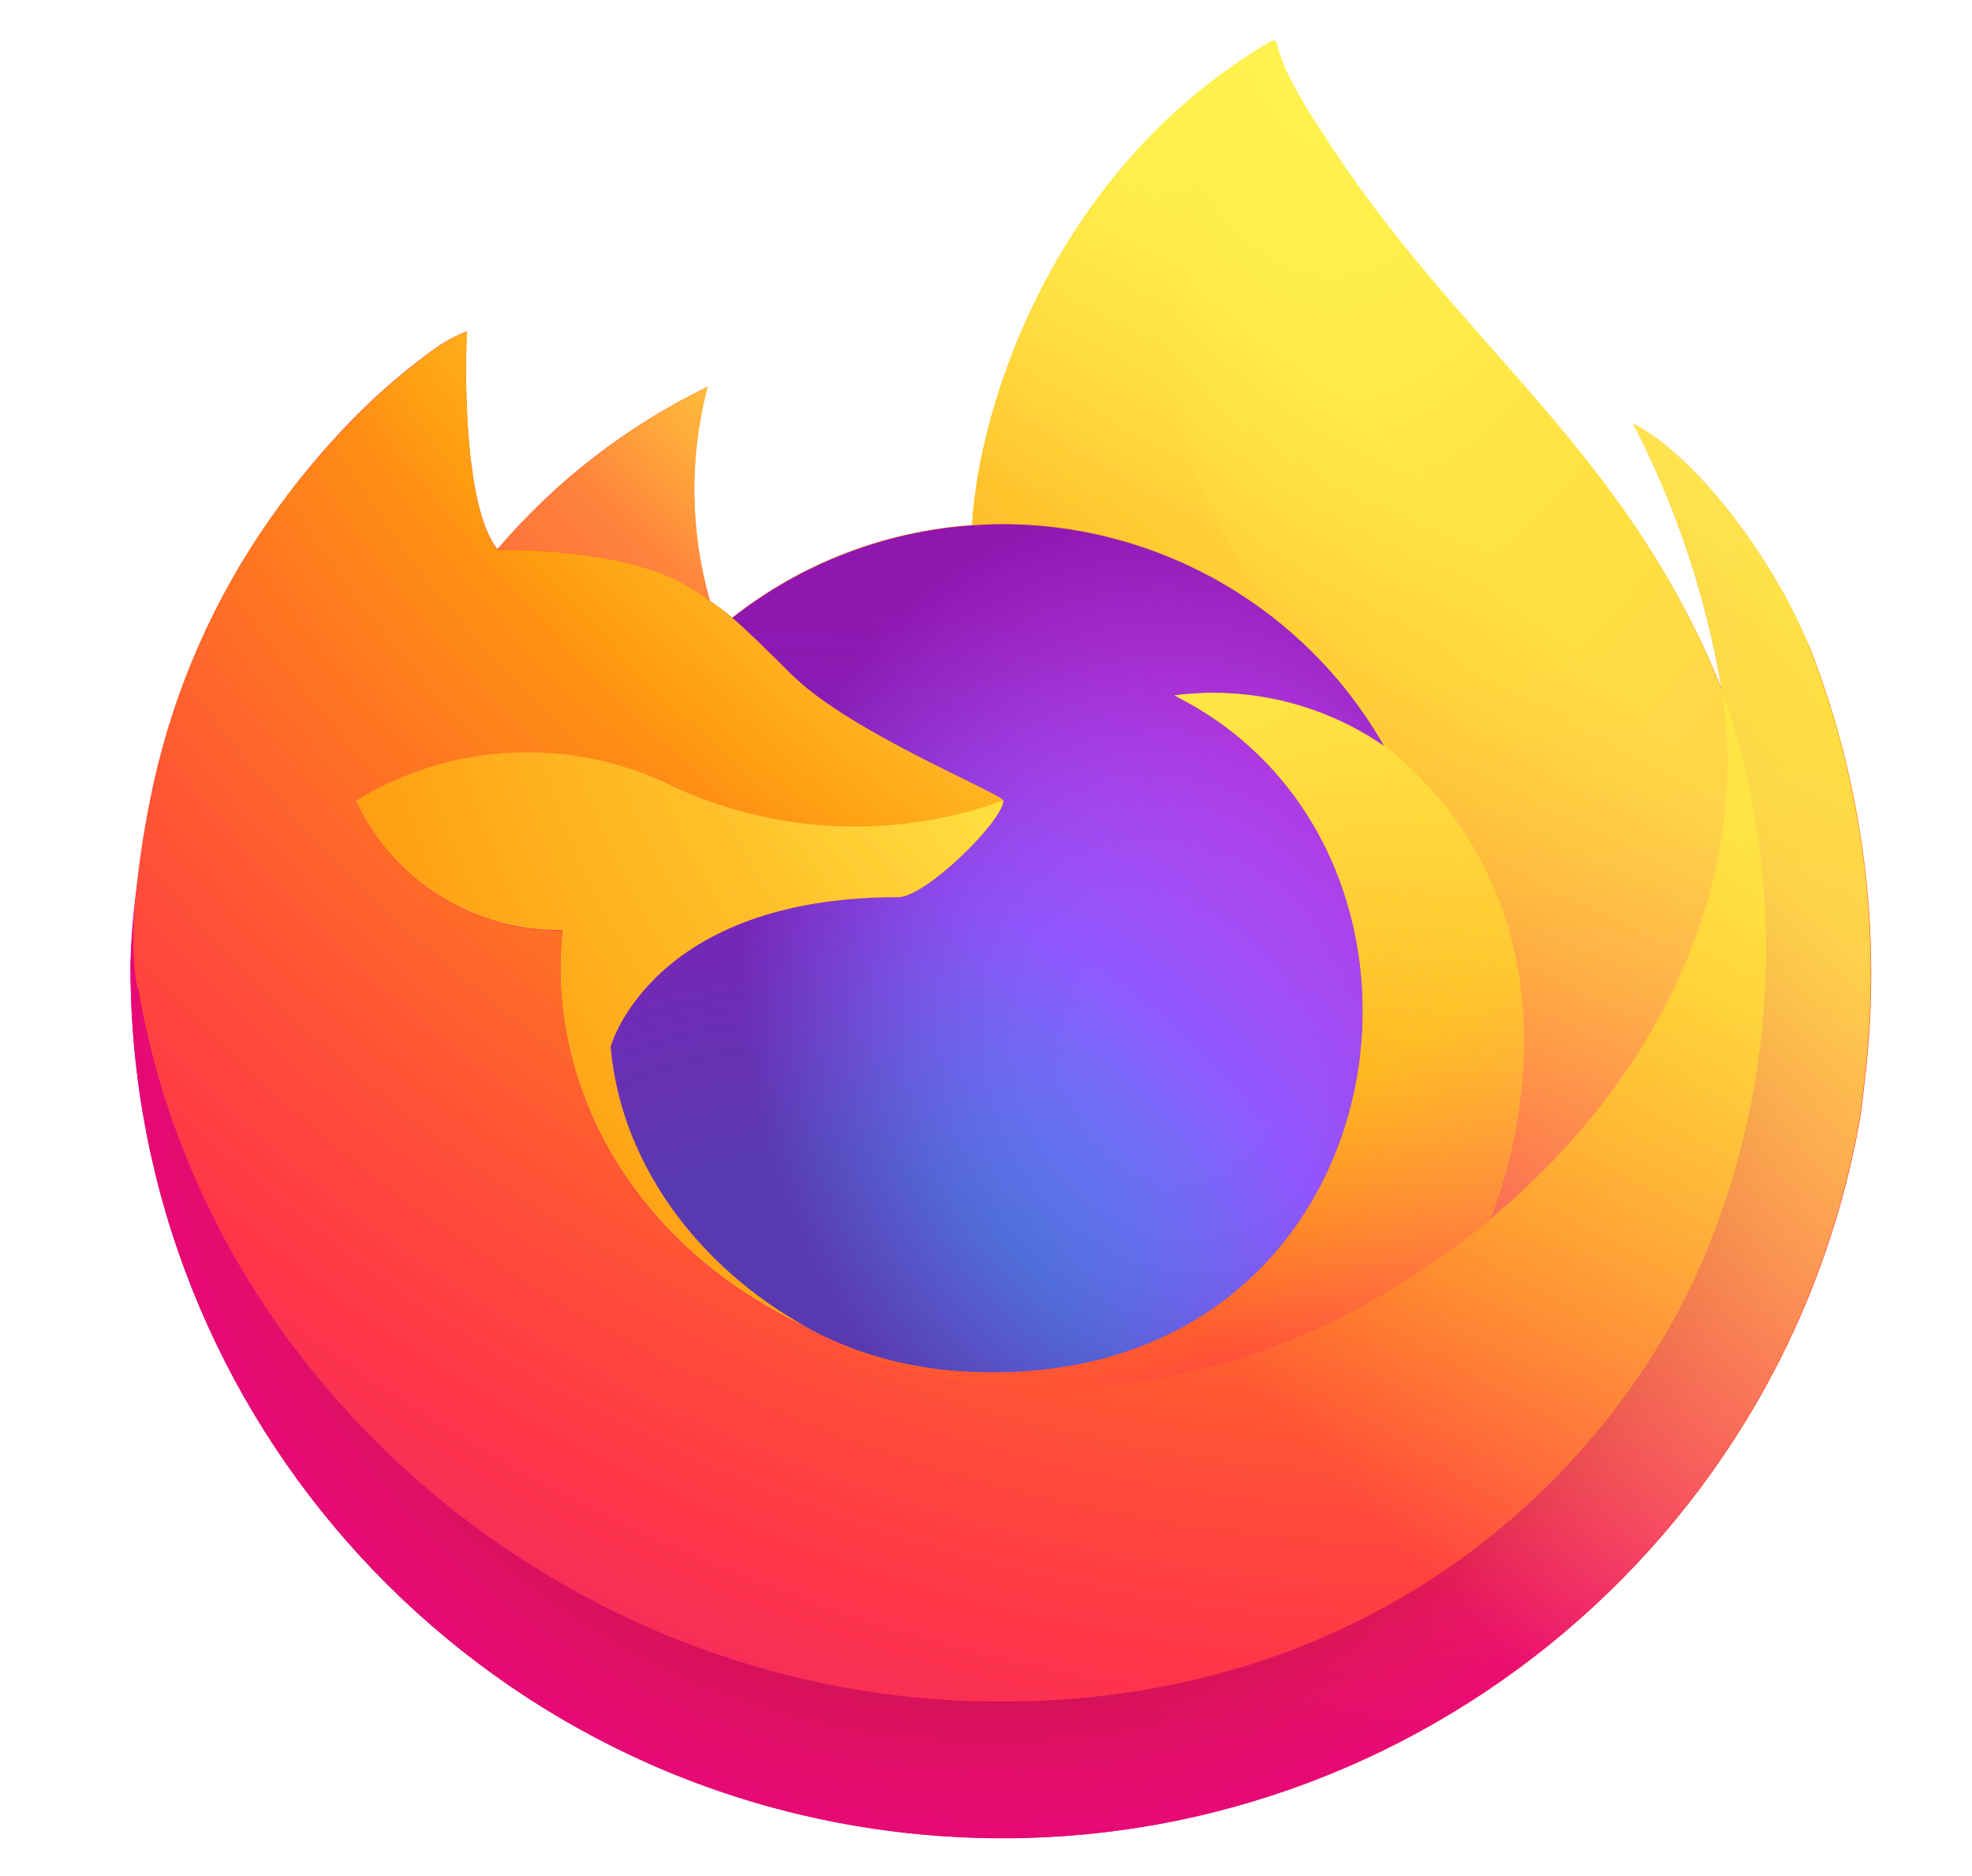
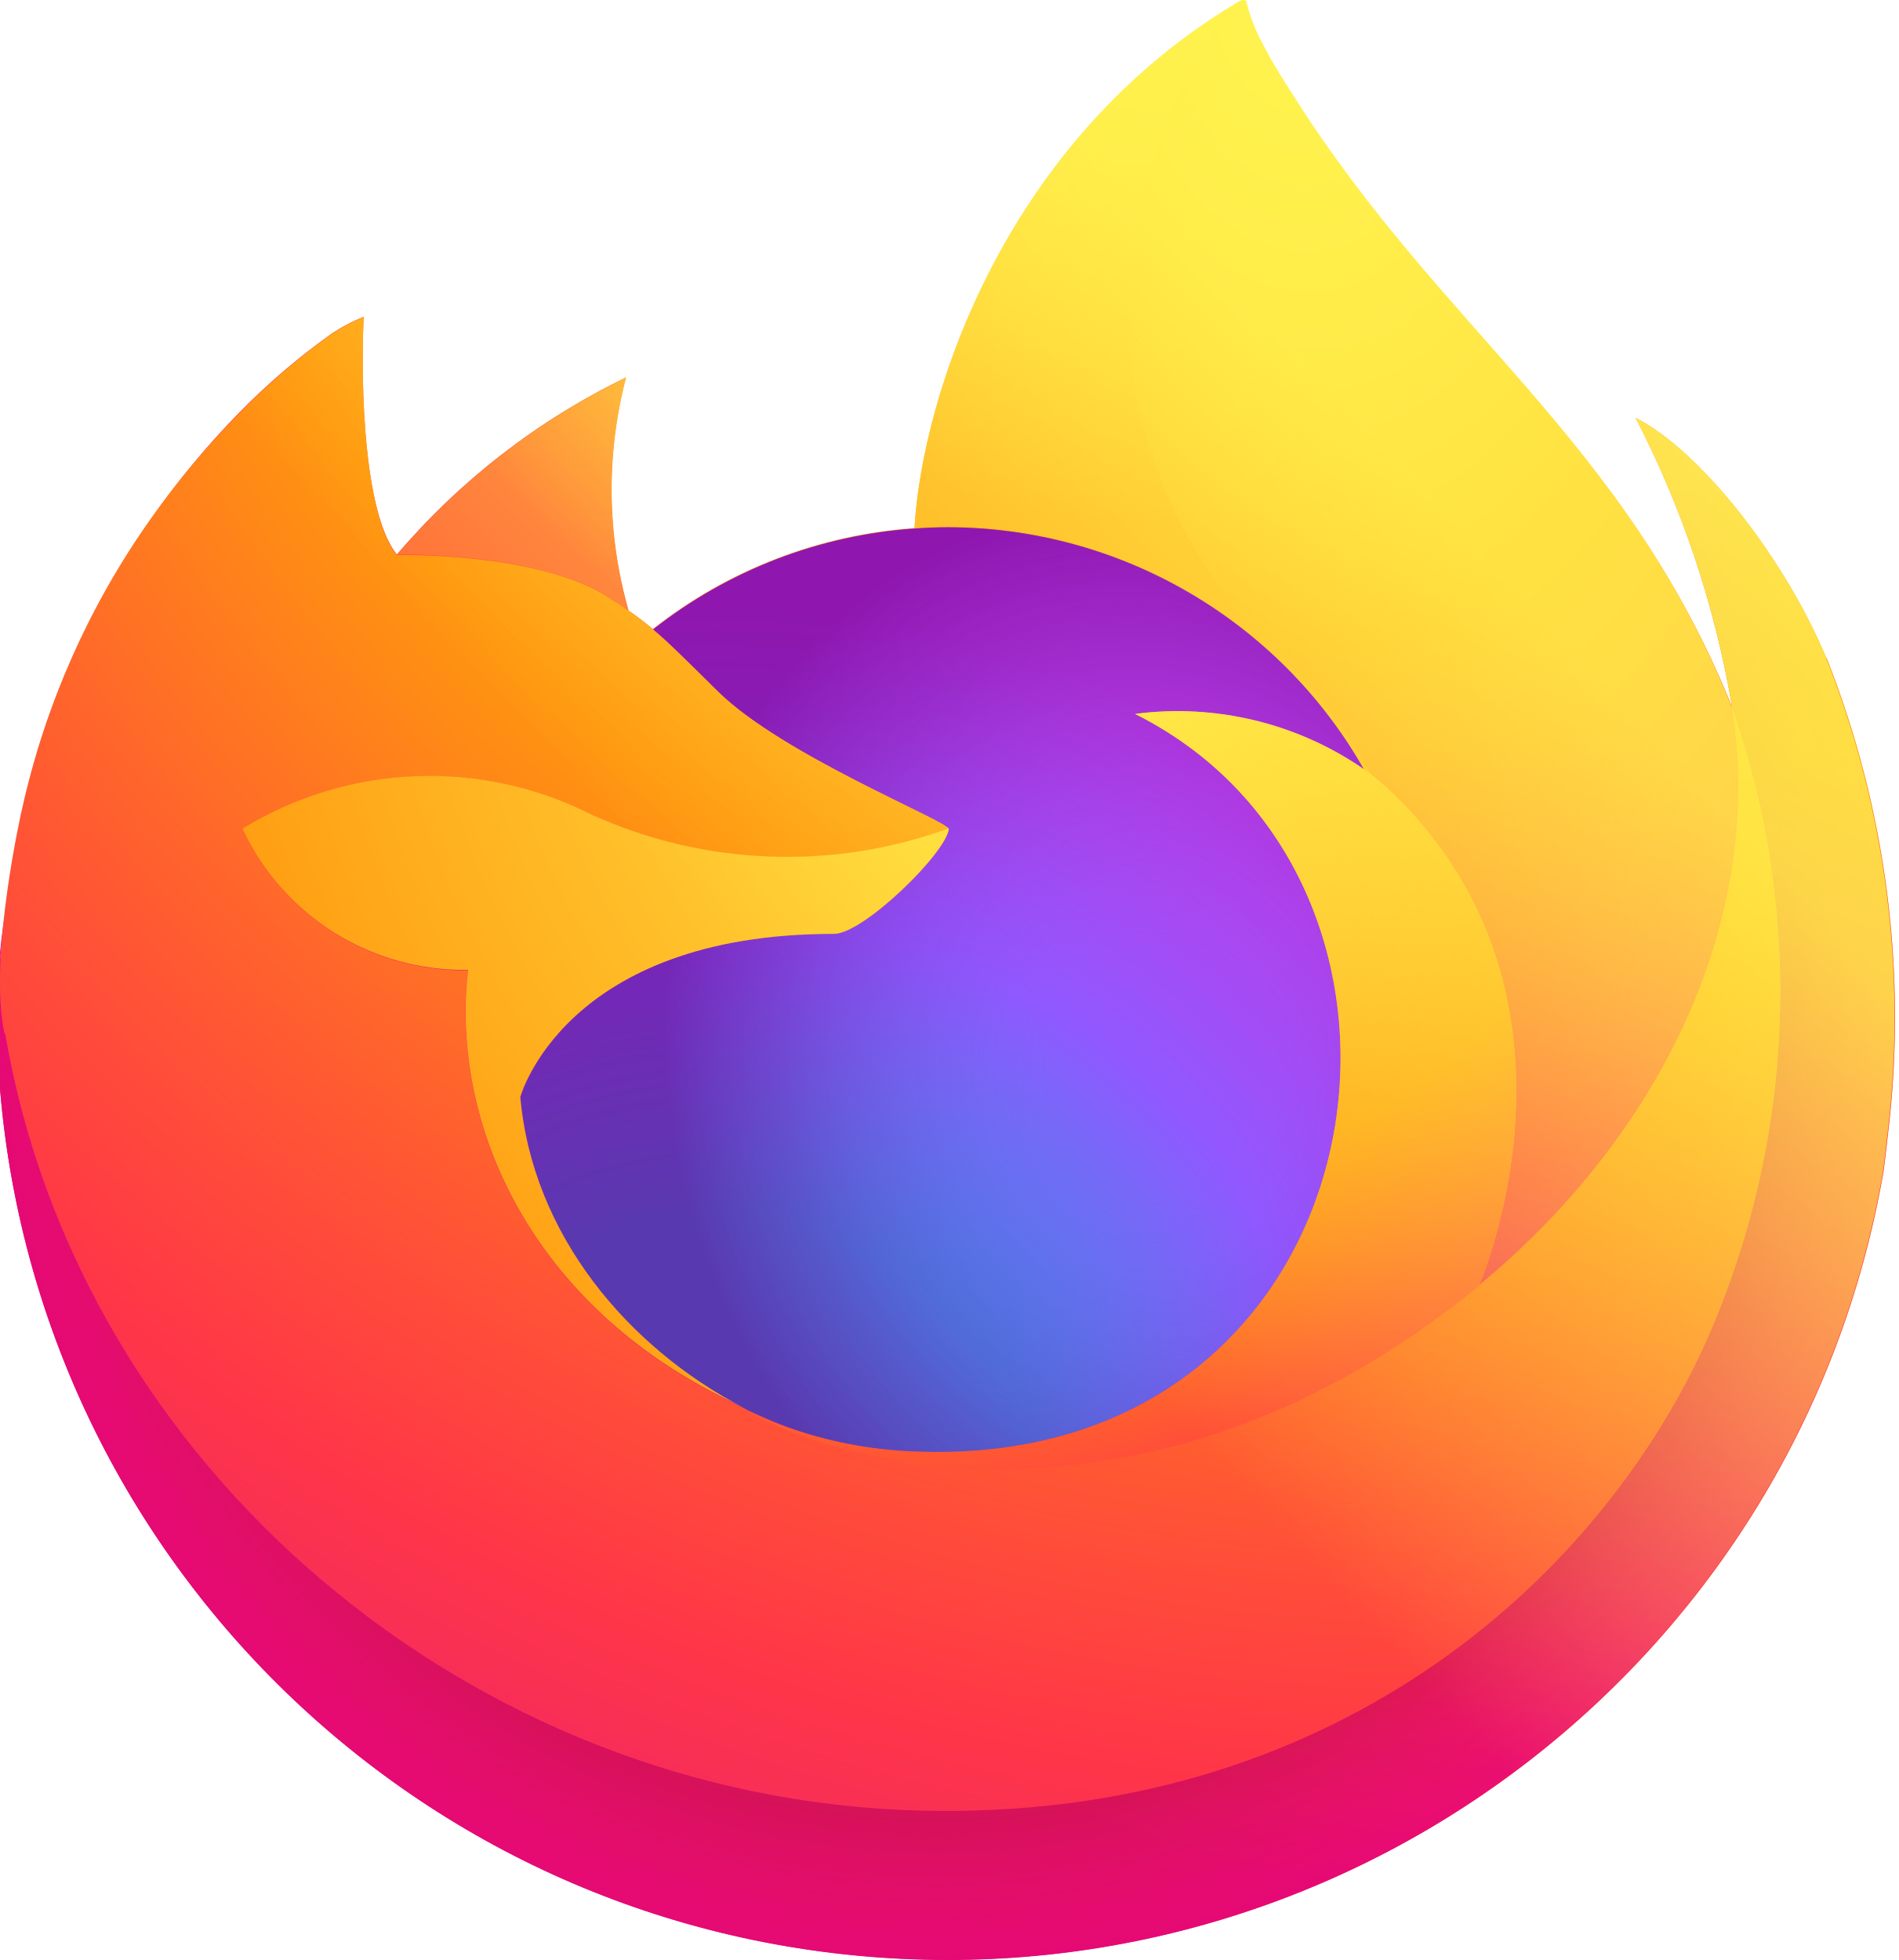
- <svg xmlns="http://www.w3.org/2000/svg" viewBox="-4.503 -1.816 85.108 83.431" width="2500" height="2378">
-   <linearGradient id="a" x1=".898" x2=".066" y1=".155" y2=".931">
-     <stop offset=".048" stop-color="#fff44f" />
-     <stop offset=".111" stop-color="#ffe847" />
-     <stop offset=".225" stop-color="#ffc830" />
-     <stop offset=".368" stop-color="#ff980e" />
-     <stop offset=".401" stop-color="#ff8b16" />
-     <stop offset=".462" stop-color="#ff672a" />
-     <stop offset=".534" stop-color="#ff3647" />
-     <stop offset=".705" stop-color="#e31587" />
+ <svg xmlns="http://www.w3.org/2000/svg" viewBox="-4.503 -1.816 75.143 79.947" width="2207.294" height="2278.689" version="1.1" id="svg77">
+   <defs id="defs77" />
+   <linearGradient id="a" x1="70.649" x2="5.192" y1="12.185" y2="73.237" gradientTransform="matrix(0.9840825,0,0,1.016175,-5.784656,-1.806767)" gradientUnits="userSpaceOnUse">
+     <stop offset=".048" stop-color="#fff44f" id="stop1" />
+     <stop offset=".111" stop-color="#ffe847" id="stop2" />
+     <stop offset=".225" stop-color="#ffc830" id="stop3" />
+     <stop offset=".368" stop-color="#ff980e" id="stop4" />
+     <stop offset=".401" stop-color="#ff8b16" id="stop5" />
+     <stop offset=".462" stop-color="#ff672a" id="stop6" />
+     <stop offset=".534" stop-color="#ff3647" id="stop7" />
+     <stop offset=".705" stop-color="#e31587" id="stop8" />
  </linearGradient>
-   <radialGradient id="b" cx="67.813" cy="8.879" gradientUnits="userSpaceOnUse" r="80.797">
-     <stop offset=".129" stop-color="#ffbd4f" />
-     <stop offset=".186" stop-color="#ffac31" />
-     <stop offset=".247" stop-color="#ff9d17" />
-     <stop offset=".283" stop-color="#ff980e" />
-     <stop offset=".403" stop-color="#ff563b" />
-     <stop offset=".467" stop-color="#ff3750" />
-     <stop offset=".71" stop-color="#f5156c" />
-     <stop offset=".782" stop-color="#eb0878" />
-     <stop offset=".86" stop-color="#e50080" />
+   <radialGradient id="b" cx="67.813" cy="8.879" gradientUnits="userSpaceOnUse" r="80.797" gradientTransform="translate(-5.784656,-1.806767)">
+     <stop offset=".129" stop-color="#ffbd4f" id="stop9" />
+     <stop offset=".186" stop-color="#ffac31" id="stop10" />
+     <stop offset=".247" stop-color="#ff9d17" id="stop11" />
+     <stop offset=".283" stop-color="#ff980e" id="stop12" />
+     <stop offset=".403" stop-color="#ff563b" id="stop13" />
+     <stop offset=".467" stop-color="#ff3750" id="stop14" />
+     <stop offset=".71" stop-color="#f5156c" id="stop15" />
+     <stop offset=".782" stop-color="#eb0878" id="stop16" />
+     <stop offset=".86" stop-color="#e50080" id="stop17" />
  </radialGradient>
-   <radialGradient id="c" cx="38.289" cy="41.911" gradientUnits="userSpaceOnUse" r="80.797">
-     <stop offset=".3" stop-color="#960e18" />
-     <stop offset=".351" stop-color="#b11927" stop-opacity=".74" />
-     <stop offset=".435" stop-color="#db293d" stop-opacity=".343" />
-     <stop offset=".497" stop-color="#f5334b" stop-opacity=".094" />
-     <stop offset=".53" stop-color="#ff3750" stop-opacity="0" />
+   <radialGradient id="c" cx="38.289" cy="41.911" gradientUnits="userSpaceOnUse" r="80.797" gradientTransform="translate(-5.784656,-1.806767)">
+     <stop offset=".3" stop-color="#960e18" id="stop18" />
+     <stop offset=".351" stop-color="#b11927" stop-opacity=".74" id="stop19" />
+     <stop offset=".435" stop-color="#db293d" stop-opacity=".343" id="stop20" />
+     <stop offset=".497" stop-color="#f5334b" stop-opacity=".094" id="stop21" />
+     <stop offset=".53" stop-color="#ff3750" stop-opacity="0" id="stop22" />
  </radialGradient>
-   <radialGradient id="d" cx="48.03" cy="-9.457" gradientUnits="userSpaceOnUse" r="58.534">
-     <stop offset=".132" stop-color="#fff44f" />
-     <stop offset=".252" stop-color="#ffdc3e" />
-     <stop offset=".506" stop-color="#ff9d12" />
-     <stop offset=".526" stop-color="#ff980e" />
+   <radialGradient id="d" cx="48.03" cy="-9.457" gradientUnits="userSpaceOnUse" r="58.534" gradientTransform="translate(-5.784656,-1.806767)">
+     <stop offset=".132" stop-color="#fff44f" id="stop23" />
+     <stop offset=".252" stop-color="#ffdc3e" id="stop24" />
+     <stop offset=".506" stop-color="#ff9d12" id="stop25" />
+     <stop offset=".526" stop-color="#ff980e" id="stop26" />
  </radialGradient>
-   <radialGradient id="e" cx="29.352" cy="63.016" gradientUnits="userSpaceOnUse" r="38.471">
-     <stop offset=".353" stop-color="#3a8ee6" />
-     <stop offset=".472" stop-color="#5c79f0" />
-     <stop offset=".669" stop-color="#9059ff" />
-     <stop offset="1" stop-color="#c139e6" />
+   <radialGradient id="e" cx="29.352" cy="63.016" gradientUnits="userSpaceOnUse" r="38.471" gradientTransform="translate(-5.784656,-1.806767)">
+     <stop offset=".353" stop-color="#3a8ee6" id="stop27" />
+     <stop offset=".472" stop-color="#5c79f0" id="stop28" />
+     <stop offset=".669" stop-color="#9059ff" id="stop29" />
+     <stop offset="1" stop-color="#c139e6" id="stop30" />
  </radialGradient>
-   <radialGradient id="f" cx="-7935.62" cy="-8491.546" gradientTransform="rotate(-13.59 37929.88 -38443.74)scale(1 1.17)" gradientUnits="userSpaceOnUse" r="20.397">
-     <stop offset=".206" stop-color="#9059ff" stop-opacity="0" />
-     <stop offset=".278" stop-color="#8c4ff3" stop-opacity=".064" />
-     <stop offset=".747" stop-color="#7716a8" stop-opacity=".45" />
-     <stop offset=".975" stop-color="#6e008b" stop-opacity=".6" />
+   <radialGradient id="f" cx="-7935.62" cy="-8491.546" gradientTransform="matrix(0.972002,-0.2349725,0.2749178,1.137242,10089.395,7834.324)" gradientUnits="userSpaceOnUse" r="20.397">
+     <stop offset=".206" stop-color="#9059ff" stop-opacity="0" id="stop31" />
+     <stop offset=".278" stop-color="#8c4ff3" stop-opacity=".064" id="stop32" />
+     <stop offset=".747" stop-color="#7716a8" stop-opacity=".45" id="stop33" />
+     <stop offset=".975" stop-color="#6e008b" stop-opacity=".6" id="stop34" />
  </radialGradient>
-   <radialGradient id="g" cx="37.269" cy="5.573" gradientUnits="userSpaceOnUse" r="27.676">
-     <stop offset="0" stop-color="#ffe226" />
-     <stop offset=".121" stop-color="#ffdb27" />
-     <stop offset=".295" stop-color="#ffc82a" />
-     <stop offset=".502" stop-color="#ffa930" />
-     <stop offset=".732" stop-color="#ff7e37" />
-     <stop offset=".792" stop-color="#ff7139" />
+   <radialGradient id="g" cx="37.269" cy="5.573" gradientUnits="userSpaceOnUse" r="27.676" gradientTransform="translate(-5.784656,-1.806767)">
+     <stop offset="0" stop-color="#ffe226" id="stop35" />
+     <stop offset=".121" stop-color="#ffdb27" id="stop36" />
+     <stop offset=".295" stop-color="#ffc82a" id="stop37" />
+     <stop offset=".502" stop-color="#ffa930" id="stop38" />
+     <stop offset=".732" stop-color="#ff7e37" id="stop39" />
+     <stop offset=".792" stop-color="#ff7139" id="stop40" />
  </radialGradient>
-   <radialGradient id="h" cx="59.023" cy="-11.981" gradientUnits="userSpaceOnUse" r="118.081">
-     <stop offset=".113" stop-color="#fff44f" />
-     <stop offset=".456" stop-color="#ff980e" />
-     <stop offset=".622" stop-color="#ff5634" />
-     <stop offset=".716" stop-color="#ff3647" />
-     <stop offset=".904" stop-color="#e31587" />
+   <radialGradient id="h" cx="59.023" cy="-11.981" gradientUnits="userSpaceOnUse" r="118.081" gradientTransform="translate(-5.784656,-1.806767)">
+     <stop offset=".113" stop-color="#fff44f" id="stop41" />
+     <stop offset=".456" stop-color="#ff980e" id="stop42" />
+     <stop offset=".622" stop-color="#ff5634" id="stop43" />
+     <stop offset=".716" stop-color="#ff3647" id="stop44" />
+     <stop offset=".904" stop-color="#e31587" id="stop45" />
  </radialGradient>
-   <radialGradient id="i" cx="-7927.165" cy="-8522.859" gradientTransform="rotate(83.98 -7047.533 1632.943)scale(1 .657)" gradientUnits="userSpaceOnUse" r="86.499">
-     <stop offset="0" stop-color="#fff44f" />
-     <stop offset=".06" stop-color="#ffe847" />
-     <stop offset=".168" stop-color="#ffc830" />
-     <stop offset=".304" stop-color="#ff980e" />
-     <stop offset=".356" stop-color="#ff8b16" />
-     <stop offset=".455" stop-color="#ff672a" />
-     <stop offset=".57" stop-color="#ff3647" />
-     <stop offset=".737" stop-color="#e31587" />
+   <radialGradient id="i" cx="-7927.165" cy="-8522.859" gradientTransform="matrix(0.1048756,0.9944854,-0.6533769,0.06890328,-4690.266,8468.549)" gradientUnits="userSpaceOnUse" r="86.499">
+     <stop offset="0" stop-color="#fff44f" id="stop46" />
+     <stop offset=".06" stop-color="#ffe847" id="stop47" />
+     <stop offset=".168" stop-color="#ffc830" id="stop48" />
+     <stop offset=".304" stop-color="#ff980e" id="stop49" />
+     <stop offset=".356" stop-color="#ff8b16" id="stop50" />
+     <stop offset=".455" stop-color="#ff672a" id="stop51" />
+     <stop offset=".57" stop-color="#ff3647" id="stop52" />
+     <stop offset=".737" stop-color="#e31587" id="stop53" />
  </radialGradient>
-   <radialGradient id="j" cx="36.617" cy="15.824" gradientUnits="userSpaceOnUse" r="73.72">
-     <stop offset=".137" stop-color="#fff44f" />
-     <stop offset=".48" stop-color="#ff980e" />
-     <stop offset=".592" stop-color="#ff5634" />
-     <stop offset=".655" stop-color="#ff3647" />
-     <stop offset=".904" stop-color="#e31587" />
+   <radialGradient id="j" cx="36.617" cy="15.824" gradientUnits="userSpaceOnUse" r="73.72" gradientTransform="translate(-5.784656,-1.806767)">
+     <stop offset=".137" stop-color="#fff44f" id="stop54" />
+     <stop offset=".48" stop-color="#ff980e" id="stop55" />
+     <stop offset=".592" stop-color="#ff5634" id="stop56" />
+     <stop offset=".655" stop-color="#ff3647" id="stop57" />
+     <stop offset=".904" stop-color="#e31587" id="stop58" />
  </radialGradient>
-   <radialGradient id="k" cx="56.077" cy="20.139" gradientUnits="userSpaceOnUse" r="80.686">
-     <stop offset=".094" stop-color="#fff44f" />
-     <stop offset=".231" stop-color="#ffe141" />
-     <stop offset=".509" stop-color="#ffaf1e" />
-     <stop offset=".626" stop-color="#ff980e" />
+   <radialGradient id="k" cx="56.077" cy="20.139" gradientUnits="userSpaceOnUse" r="80.686" gradientTransform="translate(-5.784656,-1.806767)">
+     <stop offset=".094" stop-color="#fff44f" id="stop59" />
+     <stop offset=".231" stop-color="#ffe141" id="stop60" />
+     <stop offset=".509" stop-color="#ffaf1e" id="stop61" />
+     <stop offset=".626" stop-color="#ff980e" id="stop62" />
  </radialGradient>
-   <linearGradient id="l" x1=".888" x2=".18" y1=".151" y2=".835">
-     <stop offset=".167" stop-color="#fff44f" stop-opacity=".8" />
-     <stop offset=".266" stop-color="#fff44f" stop-opacity=".634" />
-     <stop offset=".489" stop-color="#fff44f" stop-opacity=".217" />
-     <stop offset=".6" stop-color="#fff44f" stop-opacity="0" />
+   <linearGradient id="l" x1="69.842" x2="14.141" y1="11.871" y2="65.684" gradientTransform="matrix(0.9840825,0,0,1.016175,-5.784656,-1.806767)" gradientUnits="userSpaceOnUse">
+     <stop offset=".167" stop-color="#fff44f" stop-opacity=".8" id="stop63" />
+     <stop offset=".266" stop-color="#fff44f" stop-opacity=".634" id="stop64" />
+     <stop offset=".489" stop-color="#fff44f" stop-opacity=".217" id="stop65" />
+     <stop offset=".6" stop-color="#fff44f" stop-opacity="0" id="stop66" />
  </linearGradient>
-   <path d="M74.62 26.83c-1.7-4.06-5.1-8.43-7.78-9.8a40.3 40.3 0 0 1 3.93 11.75v.07C66.4 17.92 58.97 13.52 52.9 3.92c-.32-.48-.62-.97-.92-1.48-.17-.3-.3-.56-.43-.8A7 7 0 0 1 50.97.1a.1.1 0 0 0-.08-.1.14.14 0 0 0-.1 0v.02c0 .02-.03 0-.03 0V0c-9.72 5.7-13.03 16.26-13.33 21.53a19.4 19.4 0 0 0-10.67 4.12 12 12 0 0 0-1-.76 17.97 17.97 0 0 1-.1-9.5 28.7 28.7 0 0 0-9.34 7.22c-1.55-1.94-1.44-8.36-1.35-9.7a7 7 0 0 0-1.3.68 28 28 0 0 0-3.8 3.25 34 34 0 0 0-3.6 4.35 32.7 32.7 0 0 0-5.2 11.74L1 33.2c-.07.33-.34 2.04-.38 2.4v.1A37 37 0 0 0 0 41.04v.2a38.76 38.76 0 0 0 76.95 6.56c.07-.5.12-1 .18-1.5a39.86 39.86 0 0 0-2.5-19.47zM29.95 57.16c.18.1.35.2.53.27l.03.02q-.27-.14-.55-.3zm40.83-28.32v-.03.04z" fill="url(#a)" />
-   <path d="M74.62 26.83c-1.7-4.06-5.1-8.43-7.78-9.8a40.3 40.3 0 0 1 3.93 11.75v.08a35.1 35.1 0 0 1-1.2 26.16c-4.44 9.53-15.2 19.3-32.03 18.82-18.18-.5-34.2-14-37.2-31.68-.54-2.8 0-4.2.28-6.47A29 29 0 0 0 0 41.03v.2a38.76 38.76 0 0 0 76.95 6.56c.07-.5.12-1 .18-1.5a39.86 39.86 0 0 0-2.5-19.47z" fill="url(#b)" />
-   <path d="M74.62 26.83c-1.7-4.06-5.1-8.43-7.78-9.8a40.3 40.3 0 0 1 3.93 11.75v.08a35.1 35.1 0 0 1-1.2 26.16c-4.44 9.53-15.2 19.3-32.03 18.82-18.18-.5-34.2-14-37.2-31.68-.54-2.8 0-4.2.28-6.47A29 29 0 0 0 0 41.03v.2a38.76 38.76 0 0 0 76.95 6.56c.07-.5.12-1 .18-1.5a39.86 39.86 0 0 0-2.5-19.47z" fill="url(#c)" />
-   <path d="M55.78 31.38c.1.06.16.12.24.18a21.1 21.1 0 0 0-3.6-4.7C40.38 14.82 49.27.74 50.77.03V0c-9.72 5.7-13.03 16.26-13.33 21.53.45-.03.9-.06 1.36-.06a19.56 19.56 0 0 1 16.98 9.9z" fill="url(#d)" />
-   <path d="M38.83 33.8c-.07.95-3.47 4.28-4.67 4.28-11.02 0-12.8 6.66-12.8 6.66.48 5.62 4.4 10.24 9.12 12.7l.66.3q.57.25 1.14.47a17.2 17.2 0 0 0 5.04.98c19.32.9 23.06-23.1 9.12-30.07a13.38 13.38 0 0 1 9.34 2.28 19.56 19.56 0 0 0-16.98-9.9c-.46 0-.9.02-1.36.05a19.4 19.4 0 0 0-10.67 4.12c.6.5 1.26 1.16 2.67 2.55 2.63 2.6 9.37 5.27 9.4 5.6z" fill="url(#e)" />
-   <path d="M38.83 33.8c-.07.95-3.47 4.28-4.67 4.28-11.02 0-12.8 6.66-12.8 6.66.48 5.62 4.4 10.24 9.12 12.7l.66.3q.57.25 1.14.47a17.2 17.2 0 0 0 5.04.98c19.32.9 23.06-23.1 9.12-30.07a13.38 13.38 0 0 1 9.34 2.28 19.56 19.56 0 0 0-16.98-9.9c-.46 0-.9.02-1.36.05a19.4 19.4 0 0 0-10.67 4.12c.6.5 1.26 1.16 2.67 2.55 2.63 2.6 9.37 5.27 9.4 5.6z" fill="url(#f)" />
-   <path d="M24.97 24.36c.3.2.57.37.8.53a17.97 17.97 0 0 1-.1-9.5 28.7 28.7 0 0 0-9.34 7.22c.2 0 5.8-.1 8.64 1.74z" fill="url(#g)" />
-   <path d="M.35 42.16c3 17.67 19 31.17 37.2 31.68 16.83.48 27.58-9.3 32.02-18.82a35.1 35.1 0 0 0 1.2-26.16v-.08l.02.07c1.36 8.98-3.2 17.67-10.34 23.55l-.03.05c-13.9 11.33-27.2 6.84-29.9 5q-.3-.13-.57-.28c-8.1-3.87-11.46-11.26-10.74-17.6a9.95 9.95 0 0 1-9.18-5.77 14.62 14.62 0 0 1 14.25-.57 19.3 19.3 0 0 0 14.54.57c-.02-.32-6.76-3-9.4-5.6-1.4-1.38-2.06-2.04-2.66-2.54a12 12 0 0 0-1-.76c-.23-.16-.48-.33-.8-.53-2.82-1.84-8.44-1.74-8.63-1.74h-.02c-1.53-1.94-1.43-8.36-1.34-9.7a7 7 0 0 0-1.3.68 28 28 0 0 0-3.8 3.26 34 34 0 0 0-3.63 4.34 32.7 32.7 0 0 0-5.2 11.74c-.02.08-1.4 6.1-.72 9.22z" fill="url(#h)" />
-   <path d="M52.43 26.86a21.1 21.1 0 0 1 3.6 4.7c.2.17.4.33.58.48 8.8 8.1 4.2 19.55 3.85 20.37 7.13-5.88 11.7-14.57 10.33-23.55-4.4-10.93-11.82-15.33-17.9-24.93-.3-.48-.6-.97-.9-1.48-.17-.3-.3-.56-.43-.8A7 7 0 0 1 50.97.1a.1.1 0 0 0-.08-.1.14.14 0 0 0-.1 0v.02c0 .02-.03 0-.03 0-1.5.72-10.4 14.8 1.66 26.84z" fill="url(#i)" />
-   <path d="M56.6 32.04c-.17-.16-.37-.32-.58-.48l-.24-.18a13.38 13.38 0 0 0-9.35-2.27c13.94 6.98 10.2 31-9.12 30.08a17.2 17.2 0 0 1-5.03-.97q-.57-.2-1.14-.46c-.22-.1-.43-.2-.65-.3h.03c2.7 1.84 16 6.34 29.92-5l.02-.04c.35-.8 4.95-12.27-3.84-20.36z" fill="url(#j)" />
-   <path d="M21.35 44.74s1.8-6.66 12.8-6.66c1.2 0 4.6-3.33 4.68-4.3a19.3 19.3 0 0 1-14.56-.56 14.62 14.62 0 0 0-14.25.57 9.95 9.95 0 0 0 9.2 5.76c-.73 6.34 2.62 13.73 10.73 17.6.18.1.35.18.53.27-4.73-2.45-8.64-7.07-9.13-12.7z" fill="url(#k)" />
-   <path d="M74.62 26.83c-1.7-4.06-5.1-8.43-7.78-9.8a40.3 40.3 0 0 1 3.93 11.75v.07C66.4 17.92 58.97 13.52 52.9 3.92c-.32-.48-.62-.97-.92-1.48-.17-.3-.3-.56-.43-.8A7 7 0 0 1 50.97.1a.1.1 0 0 0-.08-.1.14.14 0 0 0-.1 0v.02c0 .02-.03 0-.03 0V0c-9.72 5.7-13.03 16.26-13.33 21.53.45-.03.9-.06 1.36-.06a19.56 19.56 0 0 1 16.98 9.9 13.38 13.38 0 0 0-9.34-2.26c13.94 6.98 10.2 31-9.12 30.08a17.2 17.2 0 0 1-5.04-.97q-.57-.2-1.14-.46l-.66-.3h.03q-.27-.13-.55-.28c.18.1.35.2.53.27-4.73-2.45-8.64-7.07-9.13-12.7 0 0 1.8-6.65 12.8-6.65 1.2 0 4.6-3.33 4.68-4.3-.02-.3-6.76-3-9.4-5.58-1.4-1.4-2.07-2.05-2.66-2.55a12 12 0 0 0-1-.76 17.97 17.97 0 0 1-.1-9.5 28.7 28.7 0 0 0-9.34 7.22c-1.55-1.94-1.44-8.36-1.35-9.7a7 7 0 0 0-1.3.68 28 28 0 0 0-3.8 3.25 34 34 0 0 0-3.6 4.35 32.7 32.7 0 0 0-5.2 11.74L1 33.2c-.07.33-.4 2.07-.45 2.44a45 45 0 0 0-.57 5.4v.2a38.76 38.76 0 0 0 76.95 6.56c.07-.5.12-1 .18-1.5a39.86 39.86 0 0 0-2.5-19.47zm-3.85 2v.03z" fill="url(#l)" />
+   <path d="m 68.835,25.023 c -1.7,-4.06 -5.1,-8.43 -7.78,-9.8 a 40.3,40.3 0 0 1 3.93,11.75 v 0.07 c -4.37,-10.93 -11.8,-15.33 -17.87,-24.93 -0.32,-0.48 -0.62,-0.97 -0.92,-1.48 -0.17,-0.3 -0.3,-0.56 -0.43,-0.8 a 7,7 0 0 1 -0.58,-1.54 0.1,0.1 0 0 0 -0.08,-0.1 0.14,0.14 0 0 0 -0.1,0 v 0.02 c 0,0.02 -0.03,0 -0.03,0 v -0.02 c -9.72,5.7 -13.03,16.26 -13.33,21.53 a 19.4,19.4 0 0 0 -10.67,4.12 12,12 0 0 0 -1,-0.76 17.97,17.97 0 0 1 -0.1,-9.5 28.7,28.7 0 0 0 -9.34,7.22 c -1.55,-1.94 -1.44,-8.36 -1.35,-9.7 a 7,7 0 0 0 -1.3,0.68 28,28 0 0 0 -3.8,3.25 34,34 0 0 0 -3.6,4.35 32.7,32.7 0 0 0 -5.2,11.74 l -0.07,0.27 c -0.07,0.33 -0.34,2.04 -0.38,2.4 v 0.1 a 37,37 0 0 0 -0.62,5.34 v 0.2 a 38.76,38.76 0 0 0 76.95,6.56 c 0.07,-0.5 0.12,-1 0.18,-1.5 a 39.86,39.86 0 0 0 -2.5,-19.47 z m -44.67,30.33 c 0.18,0.1 0.35,0.2 0.53,0.27 l 0.03,0.02 q -0.27,-0.14 -0.55,-0.3 z m 40.83,-28.32 v -0.03 0.04 z" fill="url(#a)" id="path66" style="fill:url(#a)" />
+   <path d="m 68.835,25.023 c -1.7,-4.06 -5.1,-8.43 -7.78,-9.8 a 40.3,40.3 0 0 1 3.93,11.75 v 0.08 a 35.1,35.1 0 0 1 -1.2,26.16 c -4.44,9.53 -15.2,19.3 -32.03,18.82 -18.18,-0.5 -34.2,-14 -37.2,-31.68 -0.54,-2.8 0,-4.2 0.28,-6.47 a 29,29 0 0 0 -0.62,5.34 v 0.2 a 38.76,38.76 0 0 0 76.95,6.56 c 0.07,-0.5 0.12,-1 0.18,-1.5 a 39.86,39.86 0 0 0 -2.5,-19.47 z" fill="url(#b)" id="path67" style="fill:url(#b)" />
+   <path d="m 68.835,25.023 c -1.7,-4.06 -5.1,-8.43 -7.78,-9.8 a 40.3,40.3 0 0 1 3.93,11.75 v 0.08 a 35.1,35.1 0 0 1 -1.2,26.16 c -4.44,9.53 -15.2,19.3 -32.03,18.82 -18.18,-0.5 -34.2,-14 -37.2,-31.68 -0.54,-2.8 0,-4.2 0.28,-6.47 a 29,29 0 0 0 -0.62,5.34 v 0.2 a 38.76,38.76 0 0 0 76.95,6.56 c 0.07,-0.5 0.12,-1 0.18,-1.5 a 39.86,39.86 0 0 0 -2.5,-19.47 z" fill="url(#c)" id="path68" style="fill:url(#c)" />
+   <path d="m 49.995,29.573 c 0.1,0.06 0.16,0.12 0.24,0.18 a 21.1,21.1 0 0 0 -3.6,-4.7 c -12.04,-12.04 -3.15,-26.12 -1.65,-26.83 v -0.03 c -9.72,5.7 -13.03,16.26 -13.33,21.53 0.45,-0.03 0.9,-0.06 1.36,-0.06 a 19.56,19.56 0 0 1 16.98,9.9 z" fill="url(#d)" id="path69" style="fill:url(#d)" />
+   <path d="m 33.045,31.993 c -0.07,0.95 -3.47,4.28 -4.67,4.28 -11.02,0 -12.8,6.66 -12.8,6.66 0.48,5.62 4.4,10.24 9.12,12.7 l 0.66,0.3 q 0.57,0.25 1.14,0.47 a 17.2,17.2 0 0 0 5.04,0.98 c 19.32,0.9 23.06,-23.1 9.12,-30.07 a 13.38,13.38 0 0 1 9.34,2.28 19.56,19.56 0 0 0 -16.98,-9.9 c -0.46,0 -0.9,0.02 -1.36,0.05 a 19.4,19.4 0 0 0 -10.67,4.12 c 0.6,0.5 1.26,1.16 2.67,2.55 2.63,2.6 9.37,5.27 9.4,5.6 z" fill="url(#e)" id="path70" style="fill:url(#e)" />
+   <path d="m 33.045,31.993 c -0.07,0.95 -3.47,4.28 -4.67,4.28 -11.02,0 -12.8,6.66 -12.8,6.66 0.48,5.62 4.4,10.24 9.12,12.7 l 0.66,0.3 q 0.57,0.25 1.14,0.47 a 17.2,17.2 0 0 0 5.04,0.98 c 19.32,0.9 23.06,-23.1 9.12,-30.07 a 13.38,13.38 0 0 1 9.34,2.28 19.56,19.56 0 0 0 -16.98,-9.9 c -0.46,0 -0.9,0.02 -1.36,0.05 a 19.4,19.4 0 0 0 -10.67,4.12 c 0.6,0.5 1.26,1.16 2.67,2.55 2.63,2.6 9.37,5.27 9.4,5.6 z" fill="url(#f)" id="path71" style="fill:url(#f)" />
+   <path d="m 19.185,22.553 c 0.3,0.2 0.57,0.37 0.8,0.53 a 17.97,17.97 0 0 1 -0.1,-9.5 28.7,28.7 0 0 0 -9.34,7.22 c 0.2,0 5.8,-0.1 8.64,1.74 z" fill="url(#g)" id="path72" style="fill:url(#g)" />
+   <path d="m -5.435,40.353 c 3,17.67 19,31.17 37.2,31.68 16.83,0.48 27.58,-9.3 32.02,-18.82 a 35.1,35.1 0 0 0 1.2,-26.16 v -0.08 l 0.02,0.07 c 1.36,8.98 -3.2,17.67 -10.34,23.55 l -0.03,0.05 c -13.9,11.33 -27.2,6.84 -29.9,5 q -0.3,-0.13 -0.57,-0.28 c -8.1,-3.87 -11.46,-11.26 -10.74,-17.6 a 9.95,9.95 0 0 1 -9.18,-5.77 14.62,14.62 0 0 1 14.25,-0.57 19.3,19.3 0 0 0 14.54,0.57 c -0.02,-0.32 -6.76,-3 -9.4,-5.6 -1.4,-1.38 -2.06,-2.04 -2.66,-2.54 a 12,12 0 0 0 -1,-0.76 c -0.23,-0.16 -0.48,-0.33 -0.8,-0.53 -2.82,-1.84 -8.44,-1.74 -8.63,-1.74 h -0.02 c -1.53,-1.94 -1.43,-8.36 -1.34,-9.7 a 7,7 0 0 0 -1.3,0.68 28,28 0 0 0 -3.8,3.26 34,34 0 0 0 -3.63,4.34 32.7,32.7 0 0 0 -5.2,11.74 c -0.02,0.08 -1.4,6.1 -0.72,9.22 z" fill="url(#h)" id="path73" style="fill:url(#h)" />
+   <path d="m 46.645,25.053 a 21.1,21.1 0 0 1 3.6,4.7 c 0.2,0.17 0.4,0.33 0.58,0.48 8.8,8.1 4.2,19.55 3.85,20.37 7.13,-5.88 11.7,-14.57 10.33,-23.55 -4.4,-10.93 -11.82,-15.33 -17.9,-24.93 -0.3,-0.48 -0.6,-0.97 -0.9,-1.48 -0.17,-0.3 -0.3,-0.56 -0.43,-0.8 a 7,7 0 0 1 -0.59,-1.55 0.1,0.1 0 0 0 -0.08,-0.1 0.14,0.14 0 0 0 -0.1,0 v 0.02 c 0,0.02 -0.03,0 -0.03,0 -1.5,0.72 -10.4,14.8 1.66,26.84 z" fill="url(#i)" id="path74" style="fill:url(#i)" />
+   <path d="m 50.815,30.233 c -0.17,-0.16 -0.37,-0.32 -0.58,-0.48 l -0.24,-0.18 a 13.38,13.38 0 0 0 -9.35,-2.27 c 13.94,6.98 10.2,31 -9.12,30.08 a 17.2,17.2 0 0 1 -5.03,-0.97 q -0.57,-0.2 -1.14,-0.46 c -0.22,-0.1 -0.43,-0.2 -0.65,-0.3 h 0.03 c 2.7,1.84 16,6.34 29.92,-5 l 0.02,-0.04 c 0.35,-0.8 4.95,-12.27 -3.84,-20.36 z" fill="url(#j)" id="path75" style="fill:url(#j)" />
+   <path d="m 15.565,42.933 c 0,0 1.8,-6.66 12.8,-6.66 1.2,0 4.6,-3.33 4.68,-4.3 a 19.3,19.3 0 0 1 -14.56,-0.56 14.62,14.62 0 0 0 -14.25,0.57 9.95,9.95 0 0 0 9.2,5.76 c -0.73,6.34 2.62,13.73 10.73,17.6 0.18,0.1 0.35,0.18 0.53,0.27 -4.73,-2.45 -8.64,-7.07 -9.13,-12.7 z" fill="url(#k)" id="path76" style="fill:url(#k)" />
+   <path d="m 68.835,25.023 c -1.7,-4.06 -5.1,-8.43 -7.78,-9.8 a 40.3,40.3 0 0 1 3.93,11.75 v 0.07 c -4.37,-10.93 -11.8,-15.33 -17.87,-24.93 -0.32,-0.48 -0.62,-0.97 -0.92,-1.48 -0.17,-0.3 -0.3,-0.56 -0.43,-0.8 a 7,7 0 0 1 -0.58,-1.54 0.1,0.1 0 0 0 -0.08,-0.1 0.14,0.14 0 0 0 -0.1,0 v 0.02 c 0,0.02 -0.03,0 -0.03,0 v -0.02 c -9.72,5.7 -13.03,16.26 -13.33,21.53 0.45,-0.03 0.9,-0.06 1.36,-0.06 a 19.56,19.56 0 0 1 16.98,9.9 13.38,13.38 0 0 0 -9.34,-2.26 c 13.94,6.98 10.2,31 -9.12,30.08 a 17.2,17.2 0 0 1 -5.04,-0.97 q -0.57,-0.2 -1.14,-0.46 l -0.66,-0.3 h 0.03 q -0.27,-0.13 -0.55,-0.28 c 0.18,0.1 0.35,0.2 0.53,0.27 -4.73,-2.45 -8.64,-7.07 -9.13,-12.7 0,0 1.8,-6.65 12.8,-6.65 1.2,0 4.6,-3.33 4.68,-4.3 -0.02,-0.3 -6.76,-3 -9.4,-5.58 -1.4,-1.4 -2.07,-2.05 -2.66,-2.55 a 12,12 0 0 0 -1,-0.76 17.97,17.97 0 0 1 -0.1,-9.5 28.7,28.7 0 0 0 -9.34,7.22 c -1.55,-1.94 -1.44,-8.36 -1.35,-9.7 a 7,7 0 0 0 -1.3,0.68 28,28 0 0 0 -3.8,3.25 34,34 0 0 0 -3.6,4.35 32.7,32.7 0 0 0 -5.2,11.74 l -0.08,0.25 c -0.07,0.33 -0.4,2.07 -0.45,2.44 a 45,45 0 0 0 -0.57,5.4 v 0.2 a 38.76,38.76 0 0 0 76.95,6.56 c 0.07,-0.5 0.12,-1 0.18,-1.5 a 39.86,39.86 0 0 0 -2.5,-19.47 z m -3.85,2 v 0.03 z" fill="url(#l)" id="path77" style="fill:url(#l)" />
</svg>
